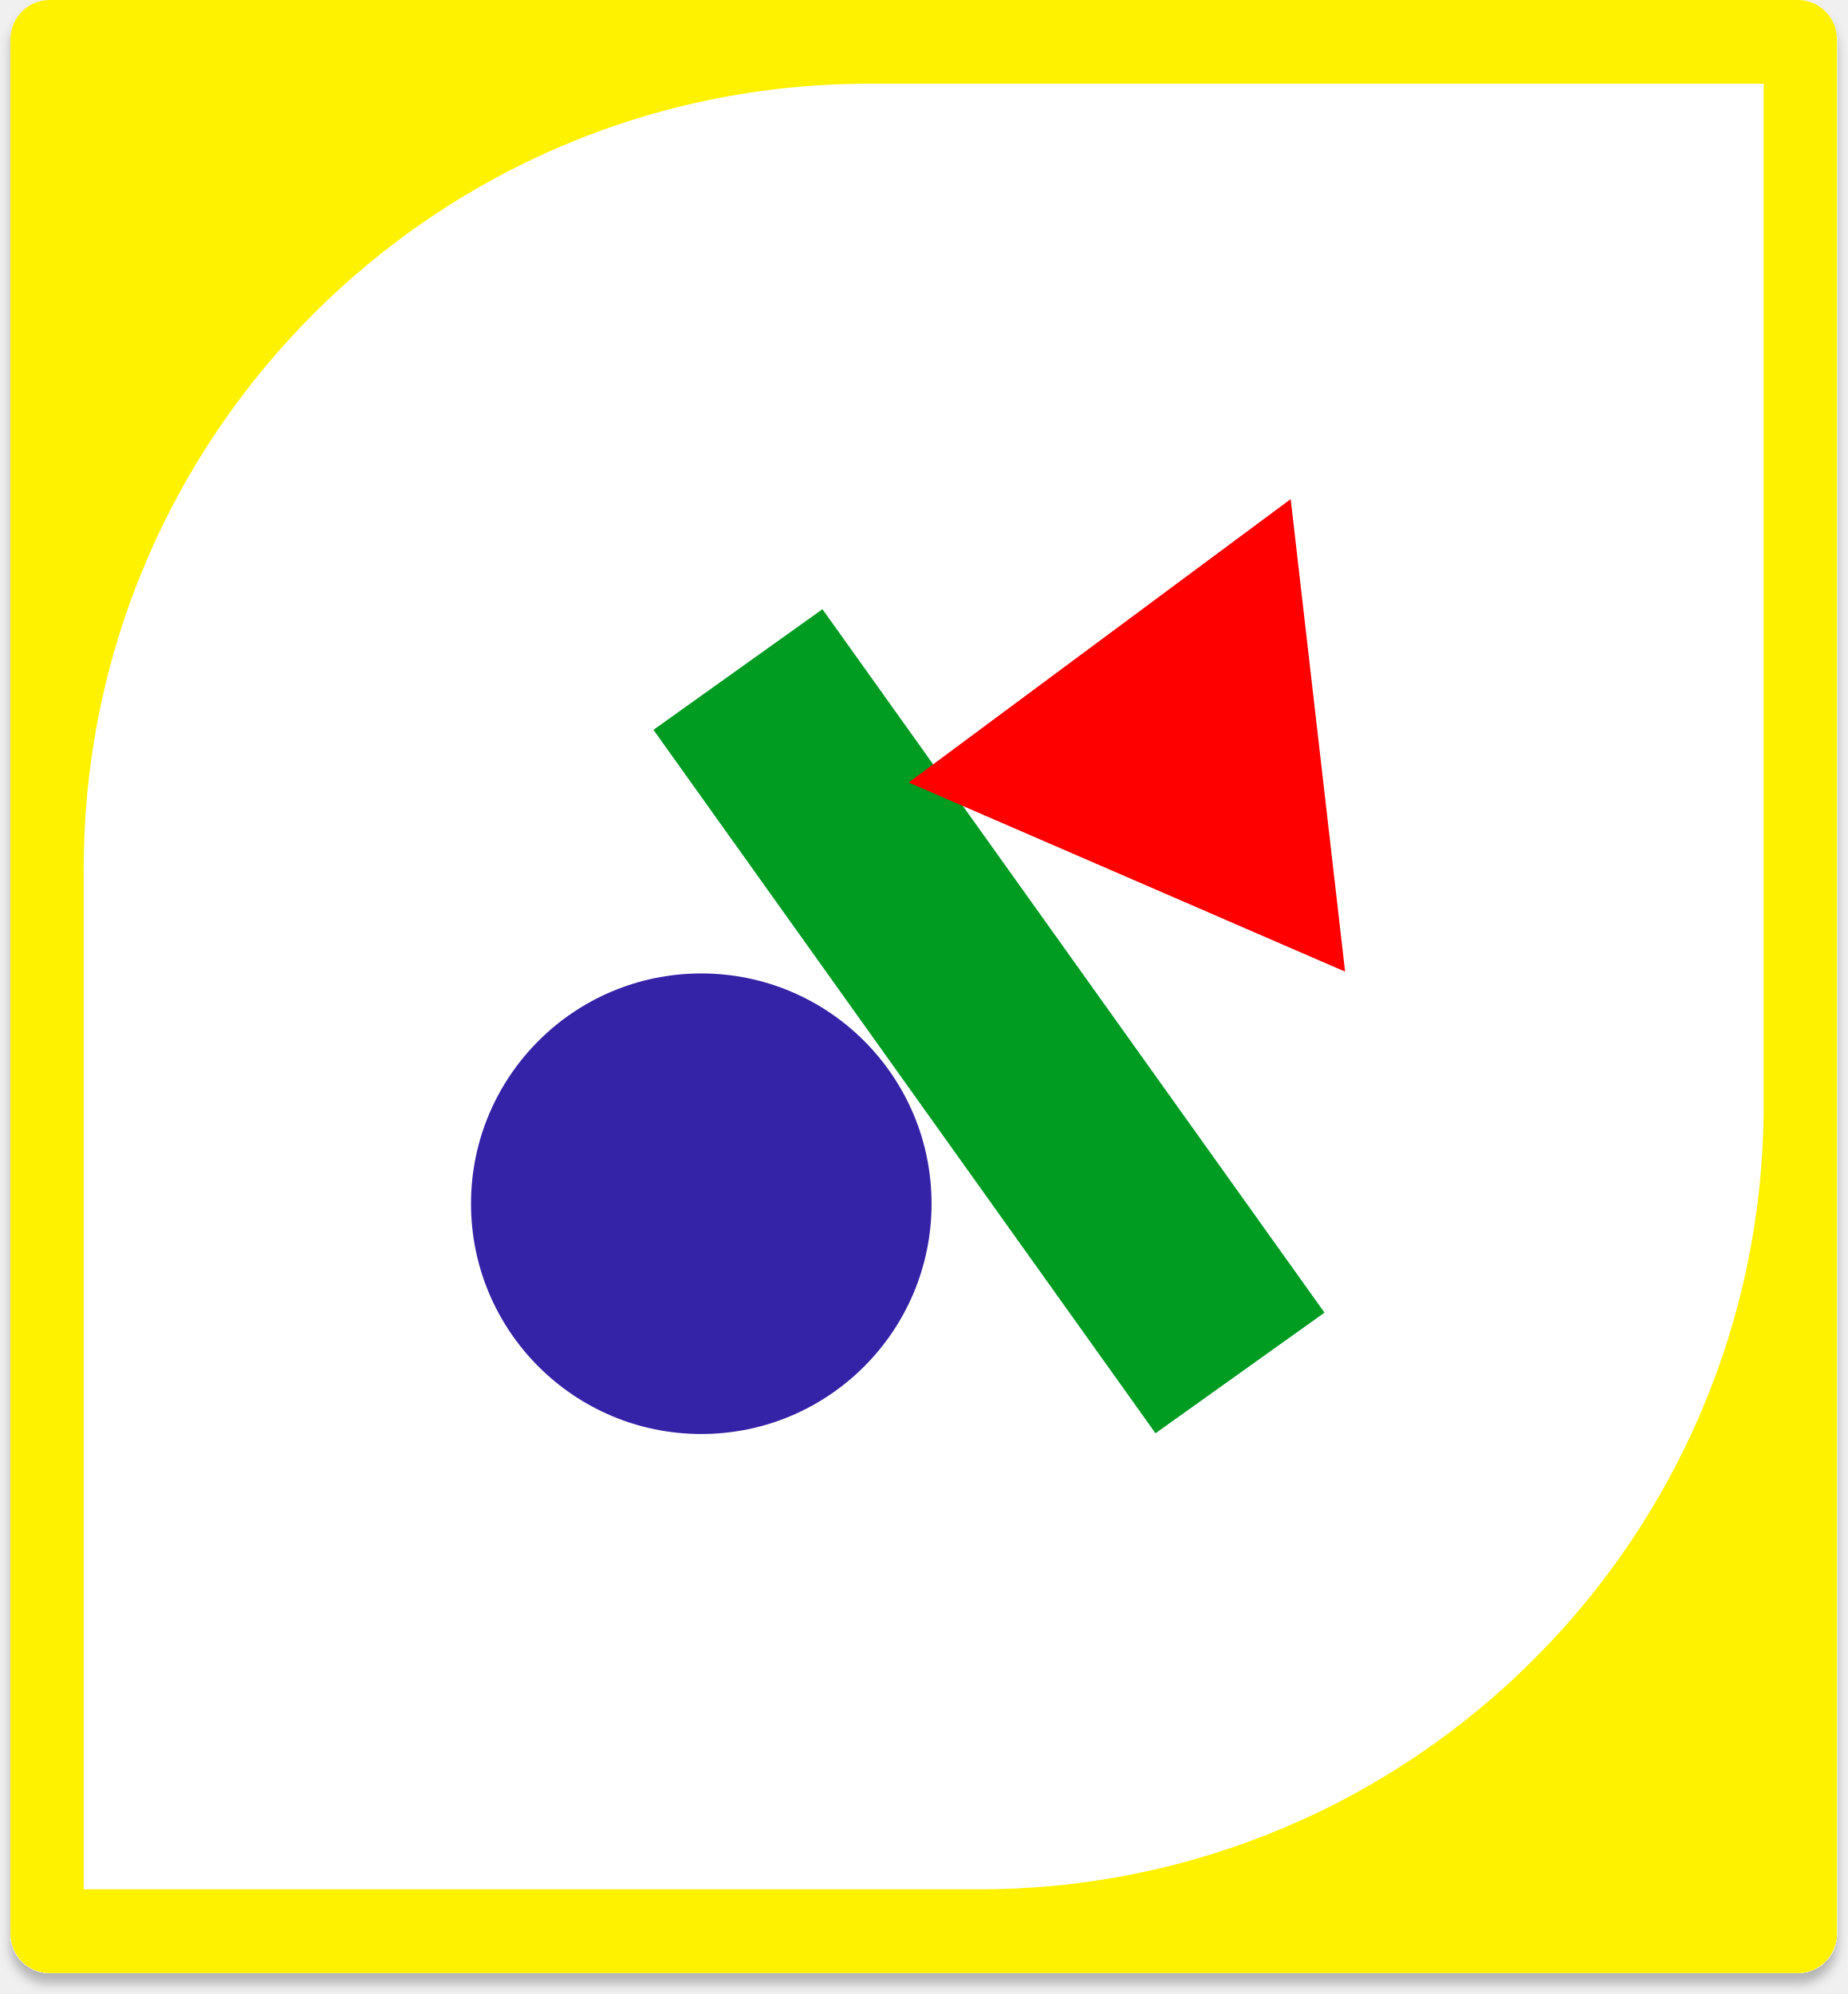
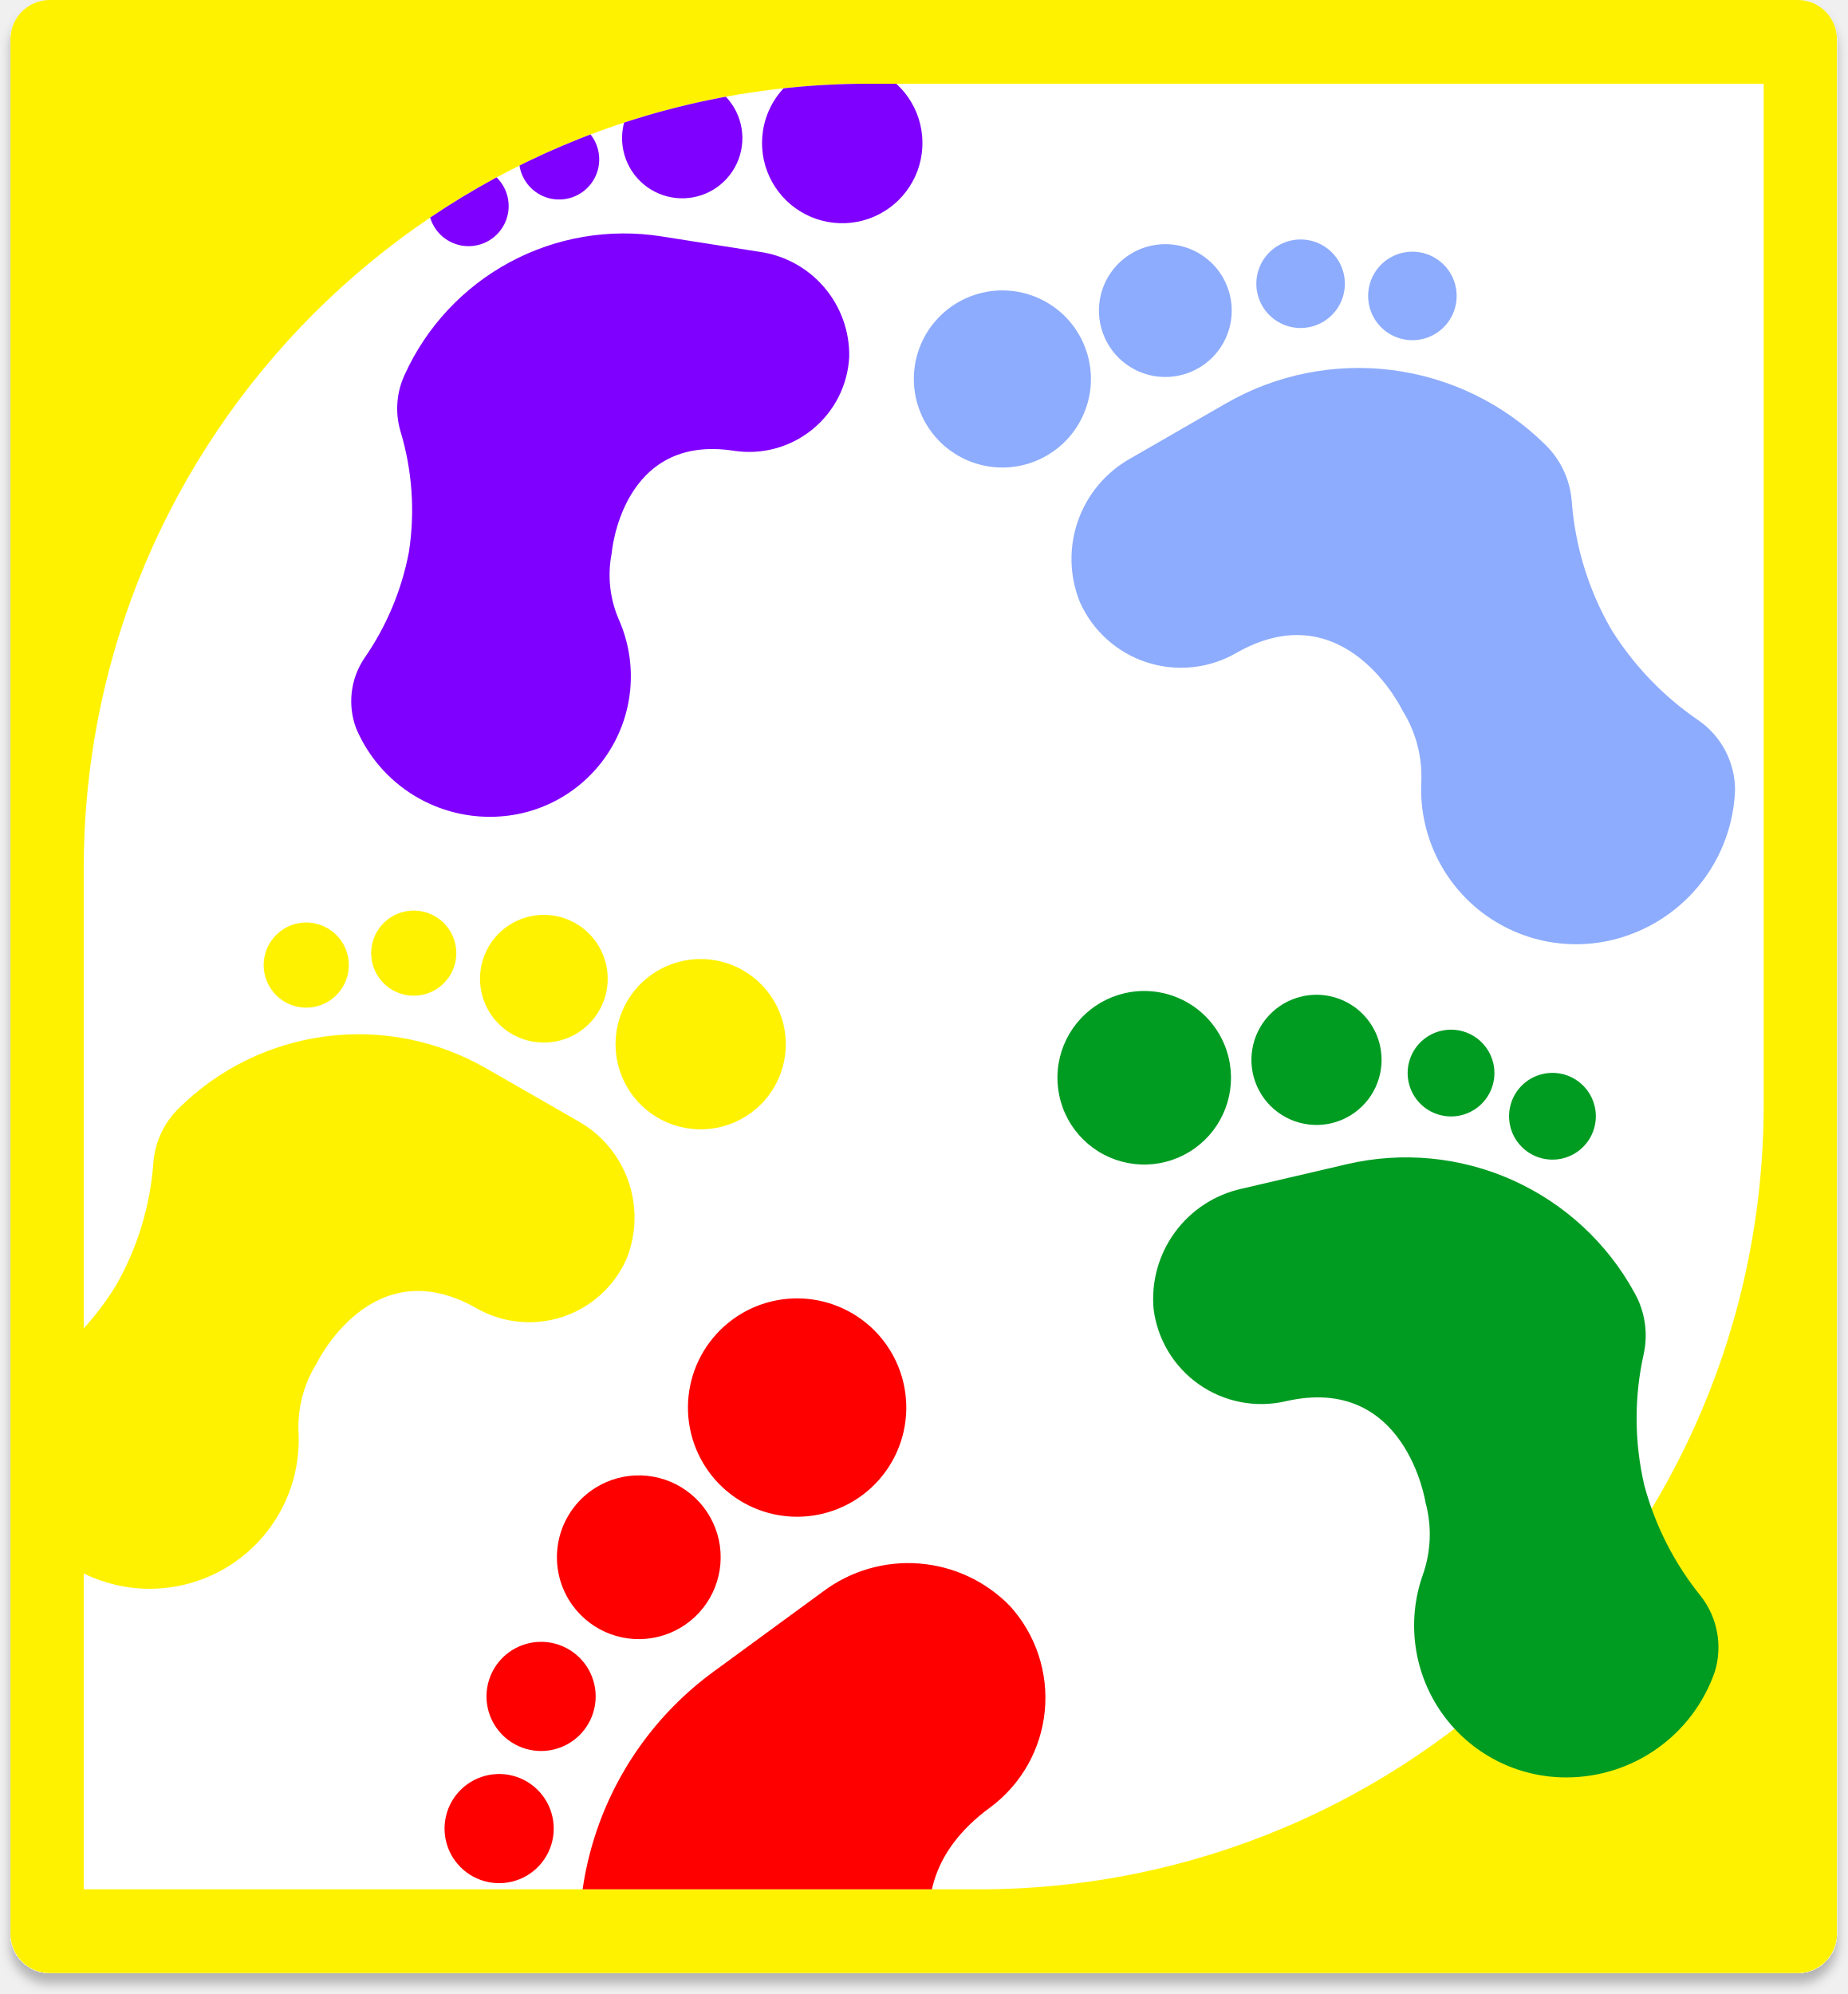
<svg xmlns="http://www.w3.org/2000/svg" width="706" height="762" viewBox="0 0 706 762" fill="none">
  <g filter="url(#filter0_d_124_21)">
-     <rect x="4" width="698" height="754" rx="15" fill="#FFF200" />
-     <path d="M32 332C32 166.315 166.315 32 332 32H674V422C674 587.685 539.685 722 374 722H32V332Z" fill="white" />
-     <circle cx="268" cy="460" r="88" fill="#3423A6" />
-     <rect x="314.305" y="232.805" width="330.264" height="79.355" transform="rotate(54.4835 314.305 232.805)" fill="#009C22" />
-     <path d="M493.241 190.73L514.035 371.3L347.259 299.023L493.241 190.73Z" fill="#FF0000" />
+     <g clip-path="url(#clip0_124_21)">
+       <rect x="4" width="698" height="754" rx="15" fill="#FFF200" />
+       <g clip-path="url(#clip1_124_21)">
+         <path d="M32 332C32 166.315 166.315 32 332 32H674V422C674 587.685 539.685 722 374 722H32V332Z" fill="white" />
+         <path d="M283.966 370.815C289.548 374.019 294.055 378.806 296.916 384.571C299.777 390.336 300.864 396.82 300.04 403.203C299.216 409.586 296.518 415.581 292.287 420.431C288.055 425.28 282.481 428.766 276.269 430.448C270.056 432.129 263.485 431.931 257.385 429.877C251.286 427.824 245.932 424.008 242.001 418.912C238.07 413.816 235.739 407.668 235.302 401.247C234.865 394.826 236.341 388.42 239.545 382.838C243.842 375.353 250.935 369.881 259.266 367.627C267.596 365.372 276.481 366.519 283.966 370.815ZM219.987 352.852C224.174 355.255 227.553 358.845 229.699 363.169C231.845 367.493 232.661 372.356 232.043 377.143C231.425 381.93 229.401 386.427 226.227 390.064C223.054 393.701 218.873 396.315 214.214 397.576C209.555 398.837 204.626 398.688 200.051 397.148C195.477 395.608 191.461 392.746 188.513 388.924C185.565 385.102 183.817 380.492 183.489 375.676C183.161 370.86 184.268 366.055 186.671 361.869C189.894 356.255 195.214 352.152 201.462 350.461C207.71 348.769 214.374 349.63 219.987 352.852ZM166.21 350.125C169.001 351.727 171.255 354.12 172.685 357.003C174.116 359.885 174.659 363.127 174.247 366.319C173.835 369.51 172.486 372.508 170.371 374.932C168.255 377.357 165.468 379.1 162.362 379.941C159.255 380.782 155.97 380.682 152.92 379.656C149.87 378.629 147.193 376.721 145.228 374.173C143.262 371.625 142.097 368.551 141.878 365.341C141.66 362.13 142.398 358.927 144 356.136C146.148 352.394 149.695 349.658 153.86 348.53C158.025 347.403 162.468 347.976 166.21 350.125ZM125.134 354.687C127.924 356.289 130.178 358.682 131.608 361.565C133.039 364.447 133.582 367.689 133.17 370.881C132.758 374.072 131.409 377.07 129.294 379.495C127.178 381.92 124.391 383.663 121.285 384.503C118.178 385.344 114.893 385.245 111.843 384.218C108.793 383.191 106.116 381.283 104.151 378.735C102.186 376.187 101.02 373.114 100.801 369.903C100.583 366.693 101.321 363.489 102.923 360.698C105.071 356.956 108.618 354.22 112.783 353.093C116.949 351.965 121.391 352.539 125.134 354.687ZM182.227 500.019C187.169 502.812 192.64 504.54 198.289 505.092C203.938 505.644 209.64 505.007 215.028 503.223C220.417 501.44 225.372 498.548 229.576 494.734C233.779 490.92 237.138 486.268 239.436 481.078C243.28 471.519 243.502 460.885 240.061 451.173C236.621 441.461 229.754 433.338 220.75 428.33L185.755 408.243C167.23 397.58 145.718 393.292 124.52 396.036C103.323 398.78 83.612 408.406 68.414 423.435C62.763 428.908 59.286 436.242 58.627 444.081C57.459 460.722 52.543 476.884 44.247 491.357C35.96 504.762 24.943 516.272 11.913 525.138C7.85 528.03 4.538 531.852 2.254 536.285C-0.029 540.719 -1.219 545.635 -1.214 550.622C-0.728 562.881 3.574 574.683 11.091 584.379C18.609 594.075 28.967 601.182 40.719 604.707C49.423 607.34 58.631 607.851 67.573 606.196C76.515 604.542 84.931 600.769 92.116 595.196C99.301 589.622 105.047 582.408 108.873 574.158C112.698 565.908 114.493 556.862 114.106 547.777C113.589 538.401 115.982 529.094 120.958 521.131C120.958 521.131 142.011 476.935 182.227 500.019Z" fill="#FFF200" />
+         <path d="M326.627 24.371C332.616 25.313 338.192 28.009 342.648 32.12C347.105 36.23 350.243 41.57 351.665 47.463C353.087 53.357 352.729 59.54 350.637 65.23C348.545 70.921 344.812 75.863 339.912 79.432C335.011 83.001 329.162 85.037 323.104 85.282C317.046 85.526 311.052 83.969 305.879 80.808C300.706 77.646 296.587 73.021 294.042 67.518C291.498 62.015 290.642 55.881 291.584 49.892C292.847 41.86 297.248 34.66 303.82 29.874C310.392 25.088 318.596 23.108 326.627 24.371ZM264.288 30.085C268.78 30.791 272.962 32.813 276.304 35.896C279.647 38.979 282 42.984 283.067 47.404C284.133 51.824 283.865 56.461 282.296 60.729C280.727 64.997 277.928 68.704 274.252 71.38C270.576 74.057 266.189 75.584 261.646 75.768C257.103 75.951 252.607 74.784 248.727 72.412C244.848 70.041 241.758 66.572 239.85 62.445C237.942 58.318 237.3 53.717 238.006 49.225C238.953 43.202 242.254 37.801 247.183 34.212C252.112 30.622 258.265 29.138 264.288 30.085ZM216.052 45.773C219.047 46.244 221.834 47.593 224.063 49.648C226.291 51.703 227.86 54.373 228.571 57.32C229.282 60.266 229.103 63.358 228.057 66.203C227.011 69.048 225.145 71.519 222.694 73.304C220.244 75.088 217.319 76.106 214.29 76.229C211.262 76.351 208.264 75.573 205.678 73.992C203.091 72.411 201.032 70.098 199.76 67.347C198.487 64.595 198.06 61.528 198.531 58.534C199.162 54.518 201.363 50.918 204.649 48.525C207.934 46.132 212.036 45.142 216.052 45.773ZM181.442 63.605C184.437 64.075 187.225 65.424 189.453 67.479C191.681 69.534 193.25 72.204 193.961 75.151C194.672 78.097 194.493 81.189 193.447 84.034C192.401 86.879 190.535 89.35 188.085 91.135C185.634 92.92 182.71 93.938 179.681 94.06C176.652 94.182 173.655 93.404 171.068 91.823C168.482 90.242 166.422 87.929 165.15 85.178C163.878 82.427 163.45 79.359 163.921 76.365C164.552 72.349 166.753 68.749 170.039 66.356C173.325 63.963 177.427 62.973 181.442 63.605ZM280.564 172.28C285.851 173.076 291.247 172.757 296.403 171.342C301.559 169.928 306.363 167.45 310.504 164.067C314.645 160.685 318.033 156.474 320.449 151.704C322.865 146.934 324.256 141.711 324.532 136.372C324.699 126.667 321.318 117.235 315.023 109.847C308.729 102.458 299.955 97.621 290.347 96.243L252.798 90.339C232.911 87.188 212.54 90.65 194.811 100.195C177.082 109.739 162.976 124.839 154.658 143.175C151.526 149.892 150.934 157.515 152.99 164.634C157.56 179.67 158.671 195.545 156.24 211.07C153.456 225.653 147.633 239.487 139.15 251.671C136.548 255.582 134.919 260.059 134.401 264.728C133.883 269.397 134.49 274.123 136.172 278.509C140.723 289.133 148.478 298.071 158.354 304.074C168.23 310.077 179.735 312.847 191.261 311.995C199.806 311.385 208.08 308.737 215.392 304.273C222.703 299.809 228.839 293.66 233.287 286.338C237.734 279.017 240.364 270.737 240.955 262.191C241.547 253.645 240.083 245.081 236.686 237.217C233.078 229.141 232.054 220.147 233.753 211.466C233.753 211.466 237.413 165.496 280.564 172.28Z" fill="#8000FF" />
+         <g clip-path="url(#clip2_124_21)">
+           <path d="M279.981 504.229C286.639 499.355 294.594 496.566 302.838 496.213C311.082 495.861 319.246 497.961 326.296 502.247C333.347 506.534 338.968 512.816 342.449 520.298C345.929 527.779 347.113 536.125 345.851 544.279C344.588 552.434 340.936 560.031 335.356 566.11C329.776 572.189 322.519 576.476 314.502 578.43C306.485 580.385 298.068 579.918 290.317 577.089C282.565 574.259 275.827 569.195 270.953 562.537C264.418 553.607 261.698 542.448 263.391 531.513C265.084 520.578 271.051 510.764 279.981 504.229ZM225.639 569.85C230.633 566.195 236.599 564.103 242.782 563.839C248.965 563.574 255.088 565.149 260.376 568.364C265.664 571.58 269.88 576.291 272.49 581.902C275.101 587.513 275.989 593.772 275.042 599.888C274.095 606.004 271.356 611.702 267.171 616.261C262.986 620.82 257.543 624.036 251.53 625.502C245.517 626.967 239.205 626.617 233.391 624.495C227.578 622.373 222.524 618.575 218.869 613.581C213.967 606.884 211.927 598.515 213.197 590.314C214.467 582.112 218.942 574.752 225.639 569.85ZM194.46 631.445C197.789 629.009 201.766 627.614 205.888 627.438C210.01 627.261 214.092 628.311 217.618 630.455C221.143 632.598 223.953 635.739 225.694 639.48C227.434 643.221 228.026 647.393 227.395 651.471C226.764 655.548 224.938 659.346 222.147 662.386C219.357 665.425 215.729 667.569 211.72 668.546C207.712 669.523 203.504 669.29 199.628 667.875C195.752 666.461 192.383 663.929 189.946 660.599C186.679 656.135 185.319 650.555 186.165 645.088C187.011 639.62 189.995 634.713 194.46 631.445ZM178.431 681.952C181.76 679.516 185.737 678.121 189.859 677.945C193.982 677.768 198.063 678.818 201.589 680.962C205.114 683.105 207.924 686.246 209.665 689.987C211.405 693.728 211.997 697.9 211.366 701.978C210.735 706.055 208.909 709.853 206.119 712.893C203.328 715.932 199.7 718.076 195.691 719.053C191.683 720.03 187.475 719.797 183.599 718.382C179.723 716.968 176.354 714.436 173.917 711.106C170.65 706.642 169.29 701.062 170.136 695.595C170.983 690.127 173.966 685.22 178.431 681.952ZM378.437 690.677C384.281 686.34 389.153 680.829 392.739 674.497C396.325 668.164 398.547 661.152 399.26 653.909C399.974 646.667 399.164 639.356 396.882 632.445C394.6 625.535 390.898 619.178 386.012 613.785C376.81 604.307 364.466 598.513 351.295 597.491C338.124 596.468 325.033 600.288 314.479 608.233L272.731 638.787C250.597 654.945 234.378 677.921 226.564 704.188C218.749 730.454 219.771 758.56 229.473 784.189C232.945 793.658 239.73 801.549 248.573 806.401C267.465 816.429 283.845 830.599 296.487 847.851C307.882 864.538 315.637 883.437 319.245 903.318C320.519 909.584 323.275 915.454 327.281 920.437C331.288 925.42 336.429 929.371 342.275 931.96C356.893 937.771 372.961 938.871 388.235 935.108C403.508 931.345 417.226 922.905 427.471 910.969C435.086 902.14 440.476 891.616 443.191 880.277C445.905 868.938 445.864 857.114 443.071 845.794C440.279 834.474 434.816 823.988 427.14 815.212C419.464 806.436 409.797 799.626 398.95 795.352C387.695 791.078 378.035 783.431 371.293 773.457C371.293 773.457 330.46 725.789 378.437 690.677Z" fill="#FF0000" />
+         </g>
+       </g>
+       <path d="M429.736 379.563C423.348 381.053 417.544 384.404 413.06 389.192C408.576 393.98 405.613 399.99 404.544 406.463C403.476 412.935 404.351 419.579 407.058 425.554C409.766 431.529 414.185 436.567 419.755 440.031C425.326 443.495 431.799 445.229 438.356 445.014C444.912 444.799 451.257 442.645 456.589 438.824C461.921 435.002 466.001 429.686 468.311 423.546C470.622 417.407 471.06 410.72 469.57 404.331C467.572 395.765 462.253 388.342 454.783 383.698C447.312 379.053 438.303 377.566 429.736 379.563ZM497.458 380.799C492.667 381.916 488.314 384.429 484.951 388.02C481.588 391.611 479.366 396.119 478.564 400.973C477.763 405.827 478.419 410.81 480.45 415.292C482.481 419.773 485.794 423.551 489.973 426.149C494.151 428.747 499.005 430.048 503.923 429.887C508.84 429.726 513.599 428.11 517.598 425.244C521.597 422.378 524.657 418.391 526.389 413.786C528.122 409.181 528.451 404.166 527.333 399.375C525.835 392.95 521.846 387.383 516.243 383.899C510.64 380.416 503.883 379.3 497.458 380.799ZM550.752 393.914C547.557 394.658 544.656 396.334 542.414 398.728C540.172 401.122 538.69 404.127 538.156 407.363C537.621 410.599 538.059 413.921 539.413 416.909C540.766 419.896 542.976 422.415 545.761 424.147C548.547 425.879 551.783 426.746 555.061 426.639C558.339 426.531 561.512 425.454 564.178 423.544C566.844 421.633 568.884 418.975 570.039 415.905C571.194 412.835 571.413 409.492 570.668 406.297C569.669 402.014 567.01 398.303 563.275 395.981C559.54 393.658 555.035 392.915 550.752 393.914ZM589.509 410.418C586.315 411.163 583.414 412.838 581.172 415.232C578.929 417.626 577.448 420.631 576.914 423.868C576.379 427.104 576.817 430.426 578.171 433.413C579.524 436.401 581.734 438.92 584.519 440.652C587.305 442.384 590.541 443.251 593.819 443.143C597.097 443.036 600.27 441.959 602.936 440.048C605.602 438.137 607.642 435.479 608.797 432.409C609.952 429.34 610.171 425.996 609.426 422.802C608.427 418.519 605.768 414.808 602.033 412.485C598.298 410.163 593.793 409.419 589.509 410.418ZM491.141 535.531C485.499 536.808 479.651 536.889 473.975 535.771C468.299 534.652 462.92 532.358 458.183 529.036C453.447 525.714 449.458 521.437 446.474 516.481C443.489 511.525 441.575 505.999 440.855 500.259C439.908 489.8 442.81 479.354 449.018 470.884C455.226 462.413 464.312 456.499 474.57 454.252L514.623 444.911C535.834 439.937 558.091 442.062 577.977 450.96C597.863 459.858 614.28 475.036 624.706 494.165C628.617 501.165 629.859 509.345 628.203 517.19C624.46 533.777 624.517 550.995 628.369 567.556C632.526 583.073 639.904 597.54 650.021 610.017C653.139 614.032 655.251 618.734 656.179 623.732C657.108 628.729 656.826 633.877 655.358 638.743C651.288 650.568 643.626 660.826 633.443 668.085C623.26 675.344 611.065 679.242 598.559 679.235C589.29 679.252 580.152 677.05 571.909 672.811C563.666 668.572 556.558 662.421 551.18 654.872C545.801 647.324 542.309 638.596 540.995 629.421C539.681 620.246 540.583 610.889 543.626 602.134C546.881 593.134 547.275 583.347 544.755 574.114C544.755 574.114 537.17 524.797 491.141 535.531Z" fill="#009C22" />
+       <path d="M366.167 115.503C360.369 118.845 355.692 123.831 352.727 129.831C349.763 135.832 348.644 142.576 349.513 149.212C350.382 155.848 353.199 162.078 357.608 167.113C362.017 172.148 367.82 175.762 374.284 177.499C380.747 179.236 387.58 179.017 393.919 176.87C400.258 174.724 405.818 170.745 409.896 165.439C413.974 160.132 416.387 153.735 416.83 147.057C417.272 140.379 415.725 133.72 412.383 127.922C407.901 120.146 400.514 114.47 391.847 112.141C383.18 109.812 373.943 111.021 366.167 115.503ZM432.664 96.703C428.316 99.209 424.808 102.949 422.584 107.449C420.361 111.95 419.522 117.008 420.174 121.985C420.825 126.962 422.938 131.634 426.245 135.41C429.552 139.187 433.904 141.898 438.752 143.2C443.599 144.503 448.724 144.339 453.478 142.729C458.233 141.119 462.403 138.135 465.461 134.155C468.52 130.175 470.329 125.377 470.661 120.369C470.993 115.36 469.832 110.366 467.326 106.017C463.965 100.186 458.424 95.928 451.924 94.181C445.424 92.434 438.496 93.341 432.664 96.703ZM488.581 93.766C485.682 95.437 483.343 97.93 481.861 100.93C480.379 103.931 479.819 107.303 480.254 110.621C480.688 113.939 482.097 117.054 484.301 119.571C486.506 122.089 489.407 123.896 492.639 124.764C495.871 125.633 499.287 125.523 502.457 124.45C505.626 123.376 508.407 121.387 510.446 118.734C512.485 116.081 513.691 112.882 513.912 109.543C514.133 106.204 513.36 102.875 511.689 99.975C509.448 96.088 505.754 93.249 501.421 92.085C497.087 90.92 492.469 91.525 488.581 93.766ZM531.305 98.433C528.405 100.104 526.067 102.598 524.585 105.598C523.103 108.598 522.543 111.97 522.978 115.288C523.412 118.606 524.821 121.721 527.025 124.238C529.23 126.756 532.131 128.563 535.363 129.431C538.595 130.3 542.011 130.191 545.181 129.117C548.35 128.044 551.13 126.055 553.169 123.401C555.208 120.748 556.415 117.55 556.636 114.211C556.857 110.872 556.083 107.542 554.412 104.643C552.172 100.755 548.478 97.917 544.145 96.752C539.811 95.588 535.192 96.192 531.305 98.433ZM472.206 249.669C467.073 252.582 461.387 254.39 455.514 254.974C449.64 255.559 443.71 254.908 438.103 253.063C432.496 251.218 427.338 248.22 422.96 244.261C418.581 240.303 415.079 235.473 412.68 230.08C408.665 220.146 408.414 209.089 411.974 198.983C415.533 188.877 422.659 180.418 432.013 175.193L468.366 154.239C487.61 143.116 509.972 138.616 532.02 141.43C554.068 144.244 574.583 154.217 590.416 169.817C596.302 175.497 599.931 183.118 600.632 191.268C601.877 208.571 607.019 225.368 615.673 240.403C624.317 254.327 635.795 266.276 649.361 275.471C653.591 278.47 657.043 282.438 659.426 287.044C661.809 291.65 663.054 296.76 663.058 301.946C662.576 314.695 658.125 326.976 650.326 337.073C642.527 347.17 631.769 354.579 619.555 358.267C610.509 361.022 600.934 361.57 591.632 359.866C582.331 358.162 573.572 354.255 566.09 348.473C558.608 342.69 552.619 335.199 548.626 326.627C544.632 318.056 542.749 308.652 543.135 299.204C543.654 289.453 541.148 279.78 535.959 271.508C535.959 271.508 513.983 225.589 472.206 249.669Z" fill="#8DACFD" />
+     </g>
  </g>
  <defs>
    <filter id="filter0_d_124_21" x="0" y="0" width="706" height="762" filterUnits="userSpaceOnUse" color-interpolation-filters="sRGB">
      <feFlood flood-opacity="0" result="BackgroundImageFix" />
      <feColorMatrix in="SourceAlpha" type="matrix" values="0 0 0 0 0 0 0 0 0 0 0 0 0 0 0 0 0 0 127 0" result="hardAlpha" />
      <feOffset dy="4" />
      <feGaussianBlur stdDeviation="2" />
      <feComposite in2="hardAlpha" operator="out" />
      <feColorMatrix type="matrix" values="0 0 0 0 0 0 0 0 0 0 0 0 0 0 0 0 0 0 0.25 0" />
      <feBlend mode="normal" in2="BackgroundImageFix" result="effect1_dropShadow_124_21" />
      <feBlend mode="normal" in="SourceGraphic" in2="effect1_dropShadow_124_21" result="shape" />
    </filter>
+     <clipPath id="clip0_124_21">
+       <rect x="4" width="698" height="754" rx="15" fill="white" />
+     </clipPath>
+     <clipPath id="clip1_124_21">
+       <path d="M32 332C32 166.315 166.315 32 332 32H674V422C674 587.685 539.685 722 374 722H32V332Z" fill="white" />
+     </clipPath>
+     <clipPath id="clip2_124_21">
+       <rect width="500.653" height="500.653" fill="white" transform="translate(-14 667.684) rotate(-36.1994)" />
+     </clipPath>
  </defs>
</svg>
